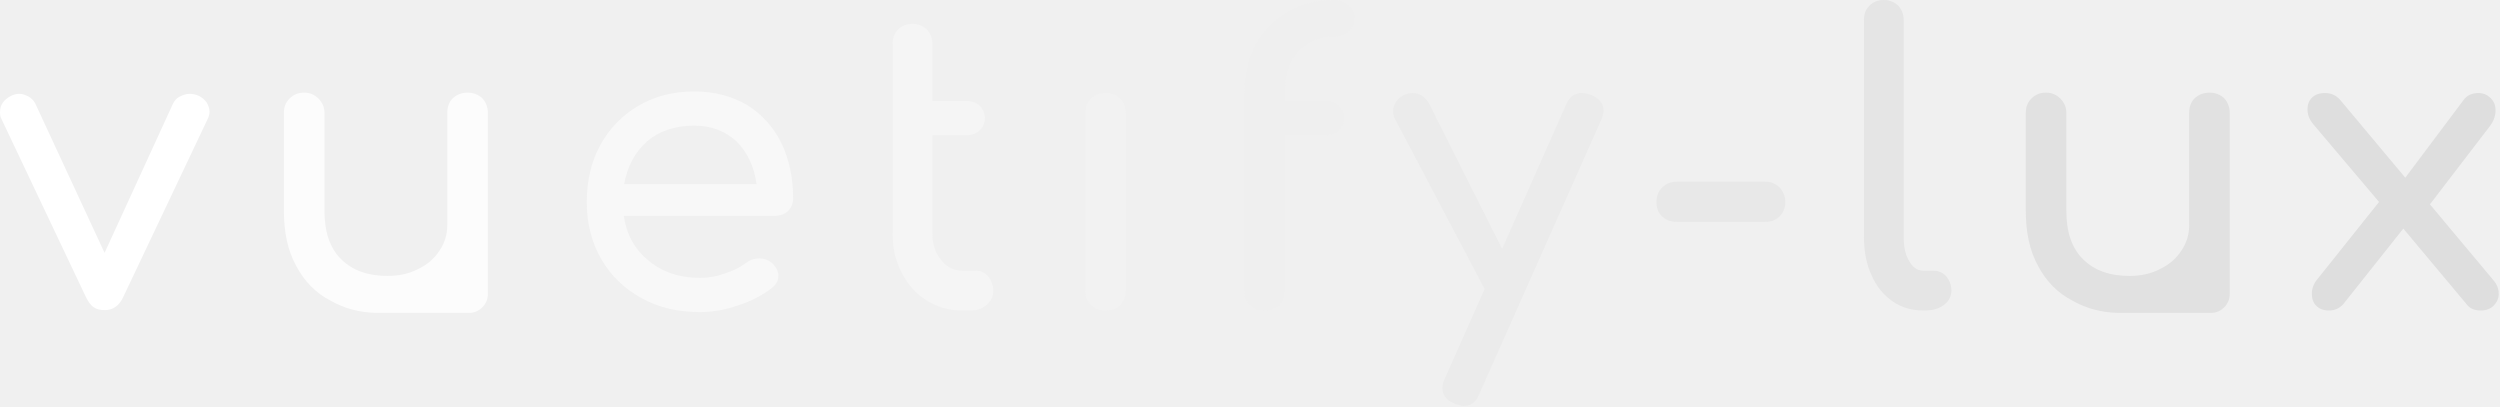
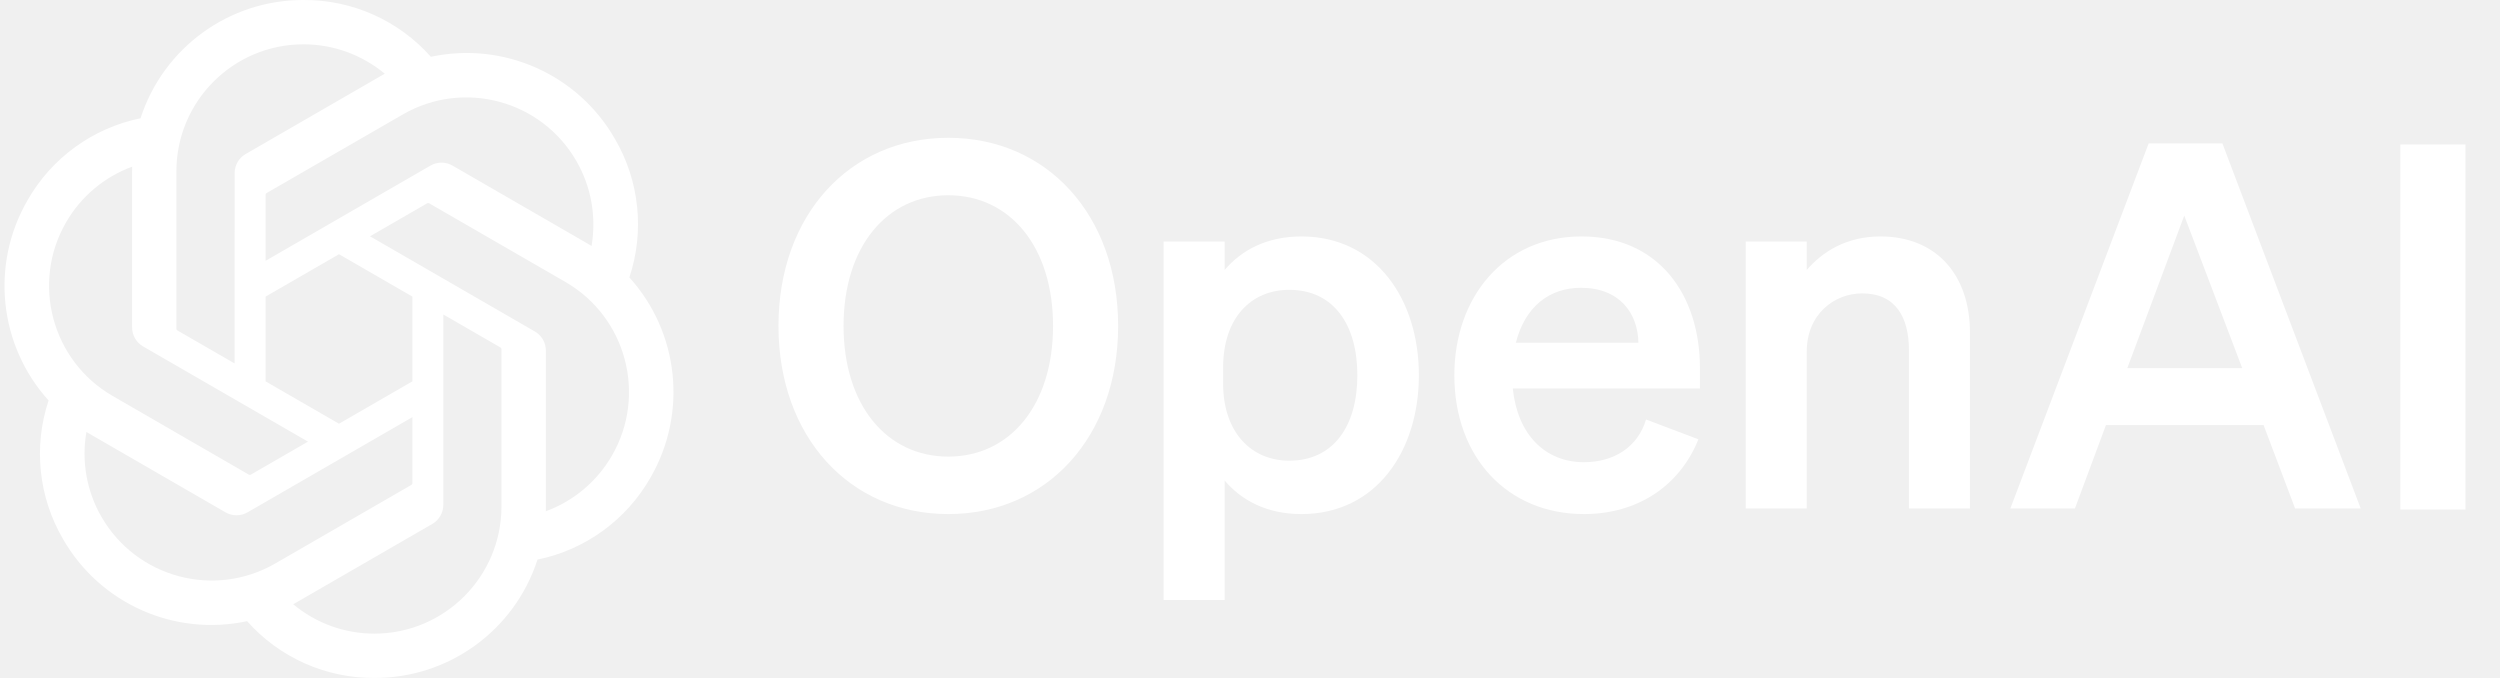
- <svg xmlns="http://www.w3.org/2000/svg" y="551.165" x="960" version="1.1" width="412" height="67" viewBox="0 0 412 67" id="svg687764">
-   <linearGradient id="3d_gradient2-logo-be9fcf93-76f3-4195-b816-3f382377cd48" x1="30%" y1="120%" x2="-10%" y2="30%" spreadMethod="pad">
-     <stop offset="0%" stop-color="#ffffff" id="stop687745" />
-     <stop offset="100%" stop-color="#000000" id="stop687747" />
-   </linearGradient>
-   <linearGradient id="3d_gradient3-logo-be9fcf93-76f3-4195-b816-3f382377cd48" x1="30%" y1="120%" x2="-10%" y2="30%" spreadMethod="pad" gradientTransform="rotate(-30)">
-     <stop offset="0%" stop-color="#ffffff" id="stop687750" />
-     <stop offset="50%" stop-color="#cccccc" id="stop687752" />
-     <stop offset="100%" stop-color="#000000" id="stop687754" />
-   </linearGradient>
-   <g id="logo-group">
-     <g transform="translate(0 0)" id="logo-center">
-       <image width="0" height="0" y="-350.552" x="-306.106" id="icon_container" />
-       <g text-anchor="middle" font-family="Raleway" font-size="32px" font-weight="600" font-style="normal" transform="translate(0 0)" id="slogan" />
-       <g text-anchor="middle" font-family="'Comfortaa Bold Alt1'" font-size="72px" font-weight="700" font-style="normal" transform="translate(0 0)" id="title">
-         <path transform="translate(-306.106 -350.552) translate(0 295.491)" stroke="#ffffff" fill="#ffffff" stroke-miterlimit="2" stroke-width="0" d="m340.177,71.965c-0.328,-0.459 -0.786,-0.852 -1.31,-1.114c-0.459,-0.197 -0.983,-0.328 -1.507,-0.328c-0.59,0 -1.114,0.197 -1.638,0.459c-0.524,0.262 -0.852,0.655 -1.114,1.179l-11.269,24.57l-11.4,-24.57c-0.262,-0.524 -0.655,-0.917 -1.114,-1.179c-0.524,-0.262 -0.983,-0.459 -1.507,-0.459c-0.524,0 -0.983,0.131 -1.376,0.328c-1.245,0.655 -1.835,1.507 -1.835,2.686c0,0.459 0.066,0.852 0.262,1.179l13.89,29.287c0.393,0.786 0.786,1.376 1.31,1.704c0.459,0.328 1.048,0.459 1.835,0.459c1.31,0 2.359,-0.721 3.014,-2.162l13.89,-29.287c0.197,-0.393 0.328,-0.852 0.328,-1.245c0,-0.524 -0.197,-1.048 -0.459,-1.507z" id="path687773" />
-         <path transform="translate(-306.106 -350.552) translate(0 295.491)" stroke="#fcfcfc" fill="#fcfcfc" stroke-miterlimit="2" stroke-width="0" d="m386.503,102.89l0,-29.222c0,-0.983 -0.328,-1.769 -0.917,-2.424c-0.655,-0.59 -1.441,-0.917 -2.424,-0.917c-0.983,0 -1.769,0.328 -2.424,0.917c-0.655,0.655 -0.917,1.441 -0.917,2.424l0,18.477c0,1.638 -0.459,3.014 -1.31,4.259c-0.852,1.31 -2.031,2.293 -3.538,3.014c-1.507,0.786 -3.21,1.114 -4.98,1.114c-3.21,0 -5.7,-0.852 -7.6,-2.686c-1.9,-1.835 -2.817,-4.521 -2.817,-8.059l0,-16.118c0,-0.917 -0.328,-1.704 -0.983,-2.359c-0.655,-0.655 -1.441,-0.983 -2.359,-0.983c-0.983,0 -1.769,0.328 -2.424,0.983c-0.655,0.655 -0.917,1.441 -0.917,2.359l0,16.118c0,3.604 0.655,6.618 2.031,9.107c1.31,2.49 3.21,4.455 5.635,5.7c2.293,1.31 4.783,1.966 7.535,2.031c0.131,0 5.176,0 15.332,0c0.852,0 1.572,-0.328 2.162,-0.917c0.59,-0.59 0.917,-1.31 0.917,-2.228l0,-0.59z" id="path687775" />
-         <path transform="translate(-306.106 -350.552) translate(0 295.491)" stroke="#f8f8f8" fill="#f8f8f8" stroke-miterlimit="2" stroke-width="0" d="m435.961,89.852c0.524,-0.524 0.852,-1.245 0.852,-2.097c0,-3.407 -0.655,-6.486 -1.966,-9.173c-1.31,-2.621 -3.21,-4.717 -5.635,-6.224c-2.49,-1.441 -5.373,-2.228 -8.714,-2.228c-3.407,0 -6.486,0.786 -9.173,2.359c-2.686,1.572 -4.783,3.735 -6.29,6.486c-1.507,2.752 -2.228,5.897 -2.228,9.369c0,3.538 0.786,6.618 2.359,9.369c1.572,2.752 3.8,4.914 6.683,6.486c2.817,1.572 6.028,2.293 9.631,2.293c1.966,0 4.062,-0.328 6.29,-1.114c2.228,-0.721 4.062,-1.704 5.569,-2.883c0.655,-0.524 1.048,-1.179 1.048,-1.966c0,-0.786 -0.393,-1.572 -1.179,-2.228c-0.524,-0.393 -1.179,-0.655 -1.966,-0.655c-0.852,0 -1.572,0.262 -2.162,0.721c-0.917,0.721 -2.097,1.31 -3.538,1.769c-1.441,0.524 -2.752,0.721 -4.062,0.721c-3.342,0 -6.159,-0.917 -8.452,-2.817c-2.293,-1.835 -3.669,-4.324 -4.128,-7.404l24.898,0c0.852,0 1.572,-0.262 2.162,-0.786zm-23.26,-11.466c1.966,-1.704 4.586,-2.621 7.797,-2.621c2.883,0 5.176,0.917 7.011,2.621c1.769,1.769 2.883,4.128 3.276,7.011l-21.818,0c0.524,-2.883 1.769,-5.242 3.735,-7.011z" id="path687777" />
-         <path transform="translate(-306.106 -350.552) translate(0 295.491)" stroke="#f5f5f5" fill="#f5f5f5" stroke-miterlimit="2" stroke-width="0" d="m453.214,71.703l0,5.635l0,16.183c0,2.424 0.459,4.586 1.507,6.486c0.983,1.966 2.359,3.473 4.128,4.586c1.769,1.114 3.735,1.638 5.897,1.638l1.179,0c1.114,0 2.031,-0.262 2.752,-0.917c0.721,-0.59 1.114,-1.376 1.114,-2.359c0,-0.917 -0.328,-1.704 -0.852,-2.359c-0.524,-0.59 -1.179,-0.917 -1.966,-0.917l-2.228,0c-1.441,0 -2.621,-0.59 -3.538,-1.769c-0.983,-1.179 -1.441,-2.621 -1.441,-4.39l0,-16.183l5.569,0c0.917,0 1.638,-0.262 2.228,-0.786c0.524,-0.524 0.852,-1.179 0.852,-1.966c0,-0.852 -0.328,-1.572 -0.852,-2.097c-0.59,-0.524 -1.31,-0.786 -2.228,-0.786l-5.569,0l0,-9.435c0,-0.917 -0.328,-1.704 -0.917,-2.359c-0.655,-0.59 -1.441,-0.917 -2.359,-0.917c-0.983,0 -1.769,0.328 -2.359,0.917c-0.655,0.655 -0.917,1.441 -0.917,2.359l0,9.435z" id="path687779" />
-         <path transform="translate(-306.106 -350.552) translate(0 295.491)" stroke="#f2f2f2" fill="#f2f2f2" stroke-miterlimit="2" stroke-width="0" d="m485.883,71.31c-0.655,0.655 -0.917,1.441 -0.917,2.424l0,29.156c0,0.983 0.262,1.769 0.917,2.424c0.655,0.655 1.441,0.917 2.424,0.917c0.983,0 1.769,-0.262 2.424,-0.917c0.59,-0.655 0.917,-1.441 0.917,-2.424l0,-29.156c0,-0.983 -0.328,-1.769 -0.917,-2.424c-0.655,-0.59 -1.441,-0.917 -2.424,-0.917c-0.983,0 -1.769,0.328 -2.424,0.917z" id="path687781" />
-         <path transform="translate(-306.106 -350.552) translate(0 295.491)" stroke="#efefef" fill="#efefef" stroke-miterlimit="2" stroke-width="0" d="m511.171,71.703l0,5.635l0,25.553c0,1.048 0.262,1.835 0.917,2.424c0.655,0.655 1.376,0.917 2.293,0.917c1.048,0 1.9,-0.262 2.555,-0.917c0.59,-0.59 0.917,-1.376 0.917,-2.424l0,-25.553l6.683,0c0.917,0 1.638,-0.262 2.228,-0.786c0.524,-0.524 0.852,-1.179 0.852,-1.966c0,-0.852 -0.328,-1.572 -0.852,-2.097c-0.59,-0.524 -1.31,-0.786 -2.228,-0.786l-6.683,0l0,-1.769c0,-2.621 0.721,-4.783 2.228,-6.421c1.441,-1.572 3.407,-2.424 5.897,-2.424c0.917,0 1.704,-0.262 2.359,-0.852c0.655,-0.524 0.983,-1.245 0.983,-2.162c0,-0.852 -0.328,-1.572 -0.983,-2.162c-0.655,-0.524 -1.441,-0.852 -2.359,-0.852c-2.948,0 -5.504,0.655 -7.731,1.966c-2.228,1.31 -3.997,3.079 -5.242,5.438c-1.245,2.359 -1.835,5.045 -1.835,8.124l0,1.114z" id="path687783" />
-         <path transform="translate(-306.106 -350.552) translate(0 295.491)" stroke="#ebebeb" fill="#ebebeb" stroke-miterlimit="2" stroke-width="0" d="m570.362,73.275c0,-1.179 -0.721,-2.031 -2.031,-2.555c-0.524,-0.197 -1.048,-0.328 -1.572,-0.328c-1.179,0 -2.031,0.655 -2.555,1.9l-10.549,23.784l-11.99,-23.849c-0.655,-1.179 -1.572,-1.835 -2.752,-1.835c-0.524,0 -0.917,0.131 -1.31,0.262c-0.59,0.262 -1.048,0.655 -1.376,1.114c-0.393,0.524 -0.524,1.048 -0.524,1.572c0,0.524 0.066,0.983 0.328,1.376l14.742,27.977l-6.552,14.742c-0.262,0.524 -0.393,1.048 -0.393,1.572c0,1.179 0.655,2.031 1.966,2.555c0.59,0.262 1.114,0.393 1.572,0.393c1.179,0 2.031,-0.655 2.555,-2.031l20.049,-45.078c0.262,-0.59 0.393,-1.114 0.393,-1.572z" id="path687785" />
-         <path transform="translate(-306.106 -350.552) translate(0 295.491)" stroke="#e8e8e8" fill="#e8e8e8" stroke-miterlimit="2" stroke-width="0" d="m599.406,85.986c-0.655,-0.655 -1.441,-0.983 -2.359,-0.983l-14.611,0c-0.983,0 -1.769,0.328 -2.424,0.983c-0.655,0.655 -0.917,1.441 -0.917,2.359c0,0.983 0.262,1.769 0.917,2.359c0.655,0.655 1.441,0.917 2.424,0.917l14.611,0c0.917,0 1.704,-0.262 2.359,-0.917c0.59,-0.59 0.917,-1.376 0.917,-2.359c0,-0.917 -0.328,-1.704 -0.917,-2.359z" id="path687787" />
-         <path transform="translate(-306.106 -350.552) translate(0 295.491)" stroke="#e5e5e5" fill="#e5e5e5" stroke-miterlimit="2" stroke-width="0" d="m614.204,55.978c-0.655,0.655 -0.917,1.441 -0.917,2.359l0,35.774c0,2.359 0.393,4.455 1.245,6.29c0.786,1.835 1.966,3.276 3.473,4.324c1.507,1.048 3.21,1.507 5.111,1.507l0.131,0c1.31,0 2.359,-0.262 3.21,-0.917c0.786,-0.59 1.245,-1.376 1.245,-2.359c0,-0.917 -0.328,-1.704 -0.852,-2.359c-0.524,-0.59 -1.245,-0.917 -2.097,-0.917l-1.638,0c-0.983,0 -1.769,-0.524 -2.359,-1.572c-0.655,-1.048 -0.917,-2.359 -0.917,-3.997l0,-35.774c0,-0.917 -0.328,-1.704 -0.917,-2.359c-0.655,-0.59 -1.441,-0.917 -2.359,-0.917c-0.983,0 -1.769,0.328 -2.359,0.917z" id="path687789" />
-         <path transform="translate(-306.106 -350.552) translate(0 295.491)" stroke="#e1e1e1" fill="#e1e1e1" stroke-miterlimit="2" stroke-width="0" d="m673.565,102.89l0,-29.222c0,-0.983 -0.328,-1.769 -0.917,-2.424c-0.655,-0.59 -1.441,-0.917 -2.424,-0.917c-0.983,0 -1.769,0.328 -2.424,0.917c-0.655,0.655 -0.917,1.441 -0.917,2.424l0,18.477c0,1.638 -0.459,3.014 -1.31,4.259c-0.852,1.31 -2.031,2.293 -3.538,3.014c-1.507,0.786 -3.21,1.114 -4.98,1.114c-3.21,0 -5.7,-0.852 -7.6,-2.686c-1.9,-1.835 -2.817,-4.521 -2.817,-8.059l0,-16.118c0,-0.917 -0.328,-1.704 -0.983,-2.359c-0.655,-0.655 -1.441,-0.983 -2.359,-0.983c-0.983,0 -1.769,0.328 -2.424,0.983c-0.655,0.655 -0.917,1.441 -0.917,2.359l0,16.118c0,3.604 0.655,6.618 2.031,9.107c1.31,2.49 3.21,4.455 5.635,5.7c2.293,1.31 4.783,1.966 7.535,2.031c0.131,0 5.176,0 15.332,0c0.852,0 1.572,-0.328 2.162,-0.917c0.59,-0.59 0.917,-1.31 0.917,-2.228l0,-0.59z" id="path687791" />
-         <path transform="translate(-306.106 -350.552) translate(0 295.491)" stroke="#dedede" fill="#dedede" stroke-miterlimit="2" stroke-width="0" d="m717.894,103.48c0,-0.852 -0.328,-1.638 -0.917,-2.293l-10.418,-12.449l9.894,-12.907c0.59,-0.786 0.917,-1.638 0.917,-2.621c0,-0.786 -0.262,-1.441 -0.786,-1.966c-0.524,-0.524 -1.179,-0.852 -2.031,-0.852c-1.048,0 -1.9,0.393 -2.424,1.114l-9.631,12.842l-10.745,-12.842c-0.655,-0.721 -1.441,-1.114 -2.49,-1.114c-0.917,0 -1.638,0.262 -2.162,0.786c-0.524,0.524 -0.721,1.179 -0.721,1.9c0,0.917 0.328,1.704 0.983,2.49l10.811,12.776l-10.156,12.711c-0.655,0.786 -0.917,1.572 -0.917,2.424c0,0.786 0.197,1.441 0.721,1.966c0.524,0.524 1.179,0.786 2.097,0.786c0.917,0 1.704,-0.328 2.359,-1.048l9.894,-12.449l10.418,12.449c0.524,0.721 1.31,1.048 2.359,1.048c0.852,0 1.572,-0.262 2.097,-0.786c0.524,-0.524 0.852,-1.179 0.852,-1.966z" id="path687793" />
-       </g>
-       <image width="0" height="0" y="-350.552" x="-306.106" id="icon" />
-     </g>
+ <svg xmlns="http://www.w3.org/2000/svg" width="1180" height="320" viewBox="0 0 1180 320" fill="none">
+   <g clip-path="url(#clip0_10145_290550)">
+     <path d="M367.44 153.84C367.44 206.16 401.04 242.64 447.6 242.64C494.16 242.64 527.76 206.16 527.76 153.84C527.76 101.52 494.16 65.04 447.6 65.04C401.04 65.04 367.44 101.52 367.44 153.84ZM497.04 153.84C497.04 191.28 476.64 215.52 447.6 215.52C418.56 215.52 398.16 191.28 398.16 153.84C398.16 116.4 418.56 92.16 447.6 92.16C476.64 92.16 497.04 116.4 497.04 153.84Z" fill="white" />
+     <path d="M614.27 242.64C649.55 242.64 669.71 212.88 669.71 177.12C669.71 141.36 649.55 111.6 614.27 111.6C597.95 111.6 585.95 118.08 578.03 127.44V114H549.23V283.2H578.03V226.8C585.95 236.16 597.95 242.64 614.27 242.64ZM577.31 173.52C577.31 149.76 590.75 136.8 608.51 136.8C629.39 136.8 640.67 153.12 640.67 177.12C640.67 201.12 629.39 217.44 608.51 217.44C590.75 217.44 577.31 204.24 577.31 180.96V173.52Z" fill="white" />
+     <path d="M747.65 242.64C772.85 242.64 792.77 229.44 801.65 207.36L776.93 198C773.09 210.96 761.81 218.16 747.65 218.16C729.17 218.16 716.21 204.96 714.05 183.36H802.37V173.76C802.37 139.2 782.93 111.6 746.45 111.6C709.97 111.6 686.45 140.16 686.45 177.12C686.45 216 711.65 242.64 747.65 242.64ZM746.21 135.84C764.45 135.84 773.09 147.84 773.33 161.76H715.49C719.81 144.72 731.33 135.84 746.21 135.84Z" fill="white" />
+     <path d="M823.98 240H852.78V166.08C852.78 148.08 865.98 138.48 878.94 138.48C894.78 138.48 901.02 149.76 901.02 165.36V240H929.82V156.96C929.82 129.84 913.98 111.6 887.58 111.6C871.26 111.6 859.98 119.04 852.78 127.44V114H823.98V240Z" fill="white" />
+     <path d="M1014.17 67.68L948.89 240H979.37L994.01 200.64H1068.41L1083.29 240H1114.25L1048.97 67.68H1014.17ZM1030.97 101.76L1058.33 173.76H1004.09L1030.97 101.76Z" fill="white" />
+     <path d="M1163.69 68.18H1132.97V240.5H1163.69V68.18Z" fill="white" />
+     <path d="M297.06 130.97C304.32 109.18 301.82 85.31 290.21 65.49C272.75 35.09 237.65 19.45 203.37 26.81C188.12 9.63 166.21 -0.14 143.24 1.93887e-05C108.2 -0.08 77.11 22.48 66.33 55.82C43.82 60.43 24.39 74.52 13.02 94.49C-4.57 124.81 -0.56 163.03 22.94 189.03C15.68 210.82 18.18 234.69 29.79 254.51C47.25 284.91 82.35 300.55 116.63 293.19C131.87 310.37 153.79 320.14 176.76 319.99C211.82 320.08 242.92 297.5 253.7 264.13C276.21 259.52 295.64 245.43 307.01 225.46C324.58 195.14 320.56 156.95 297.07 130.95L297.06 130.97ZM176.78 299.08C162.75 299.1 149.16 294.19 138.39 285.2C138.88 284.94 139.73 284.47 140.28 284.13L204 247.33C207.26 245.48 209.26 242.01 209.24 238.26V148.43L236.17 163.98C236.46 164.12 236.65 164.4 236.69 164.72V239.11C236.65 272.19 209.86 299.01 176.78 299.08ZM47.94 244.05C40.91 231.91 38.38 217.68 40.79 203.87C41.26 204.15 42.09 204.66 42.68 205L106.4 241.8C109.63 243.69 113.63 243.69 116.87 241.8L194.66 196.88V227.98C194.68 228.3 194.53 228.61 194.28 228.81L129.87 266C101.18 282.52 64.54 272.7 47.95 244.05H47.94ZM31.17 104.96C38.17 92.8 49.22 83.5 62.38 78.67C62.38 79.22 62.35 80.19 62.35 80.87V154.48C62.33 158.22 64.33 161.69 67.58 163.54L145.37 208.45L118.44 224C118.17 224.18 117.83 224.21 117.53 224.08L53.11 186.86C24.48 170.28 14.66 133.65 31.16 104.97L31.17 104.96ZM252.43 156.45L174.64 111.53L201.57 95.99C201.84 95.81 202.18 95.78 202.48 95.91L266.9 133.1C295.58 149.67 305.41 186.36 288.84 215.04C281.83 227.18 270.79 236.48 257.64 241.32V165.51C257.67 161.77 255.68 158.31 252.44 156.45H252.43ZM279.23 116.11C278.76 115.82 277.93 115.32 277.34 114.98L213.62 78.18C210.39 76.29 206.39 76.29 203.15 78.18L125.36 123.1V92C125.34 91.68 125.49 91.37 125.74 91.17L190.15 54.01C218.84 37.46 255.52 47.31 272.06 76.01C279.05 88.13 281.58 102.32 279.21 116.11H279.23ZM110.72 171.54L83.78 155.99C83.49 155.85 83.3 155.57 83.26 155.25V80.86C83.28 47.74 110.15 20.9 143.27 20.92C157.28 20.92 170.84 25.84 181.61 34.8C181.12 35.06 180.28 35.53 179.72 35.87L116 72.67C112.74 74.52 110.74 77.98 110.76 81.73L110.72 171.52V171.54ZM125.35 140L160 119.99L194.65 139.99V180L160 200L125.35 180V140Z" fill="white" />
  </g>
+   <defs>
+     <clipPath id="clip0_10145_290550">
+       <rect width="1180" height="320" fill="white" />
+     </clipPath>
+   </defs>
</svg>
